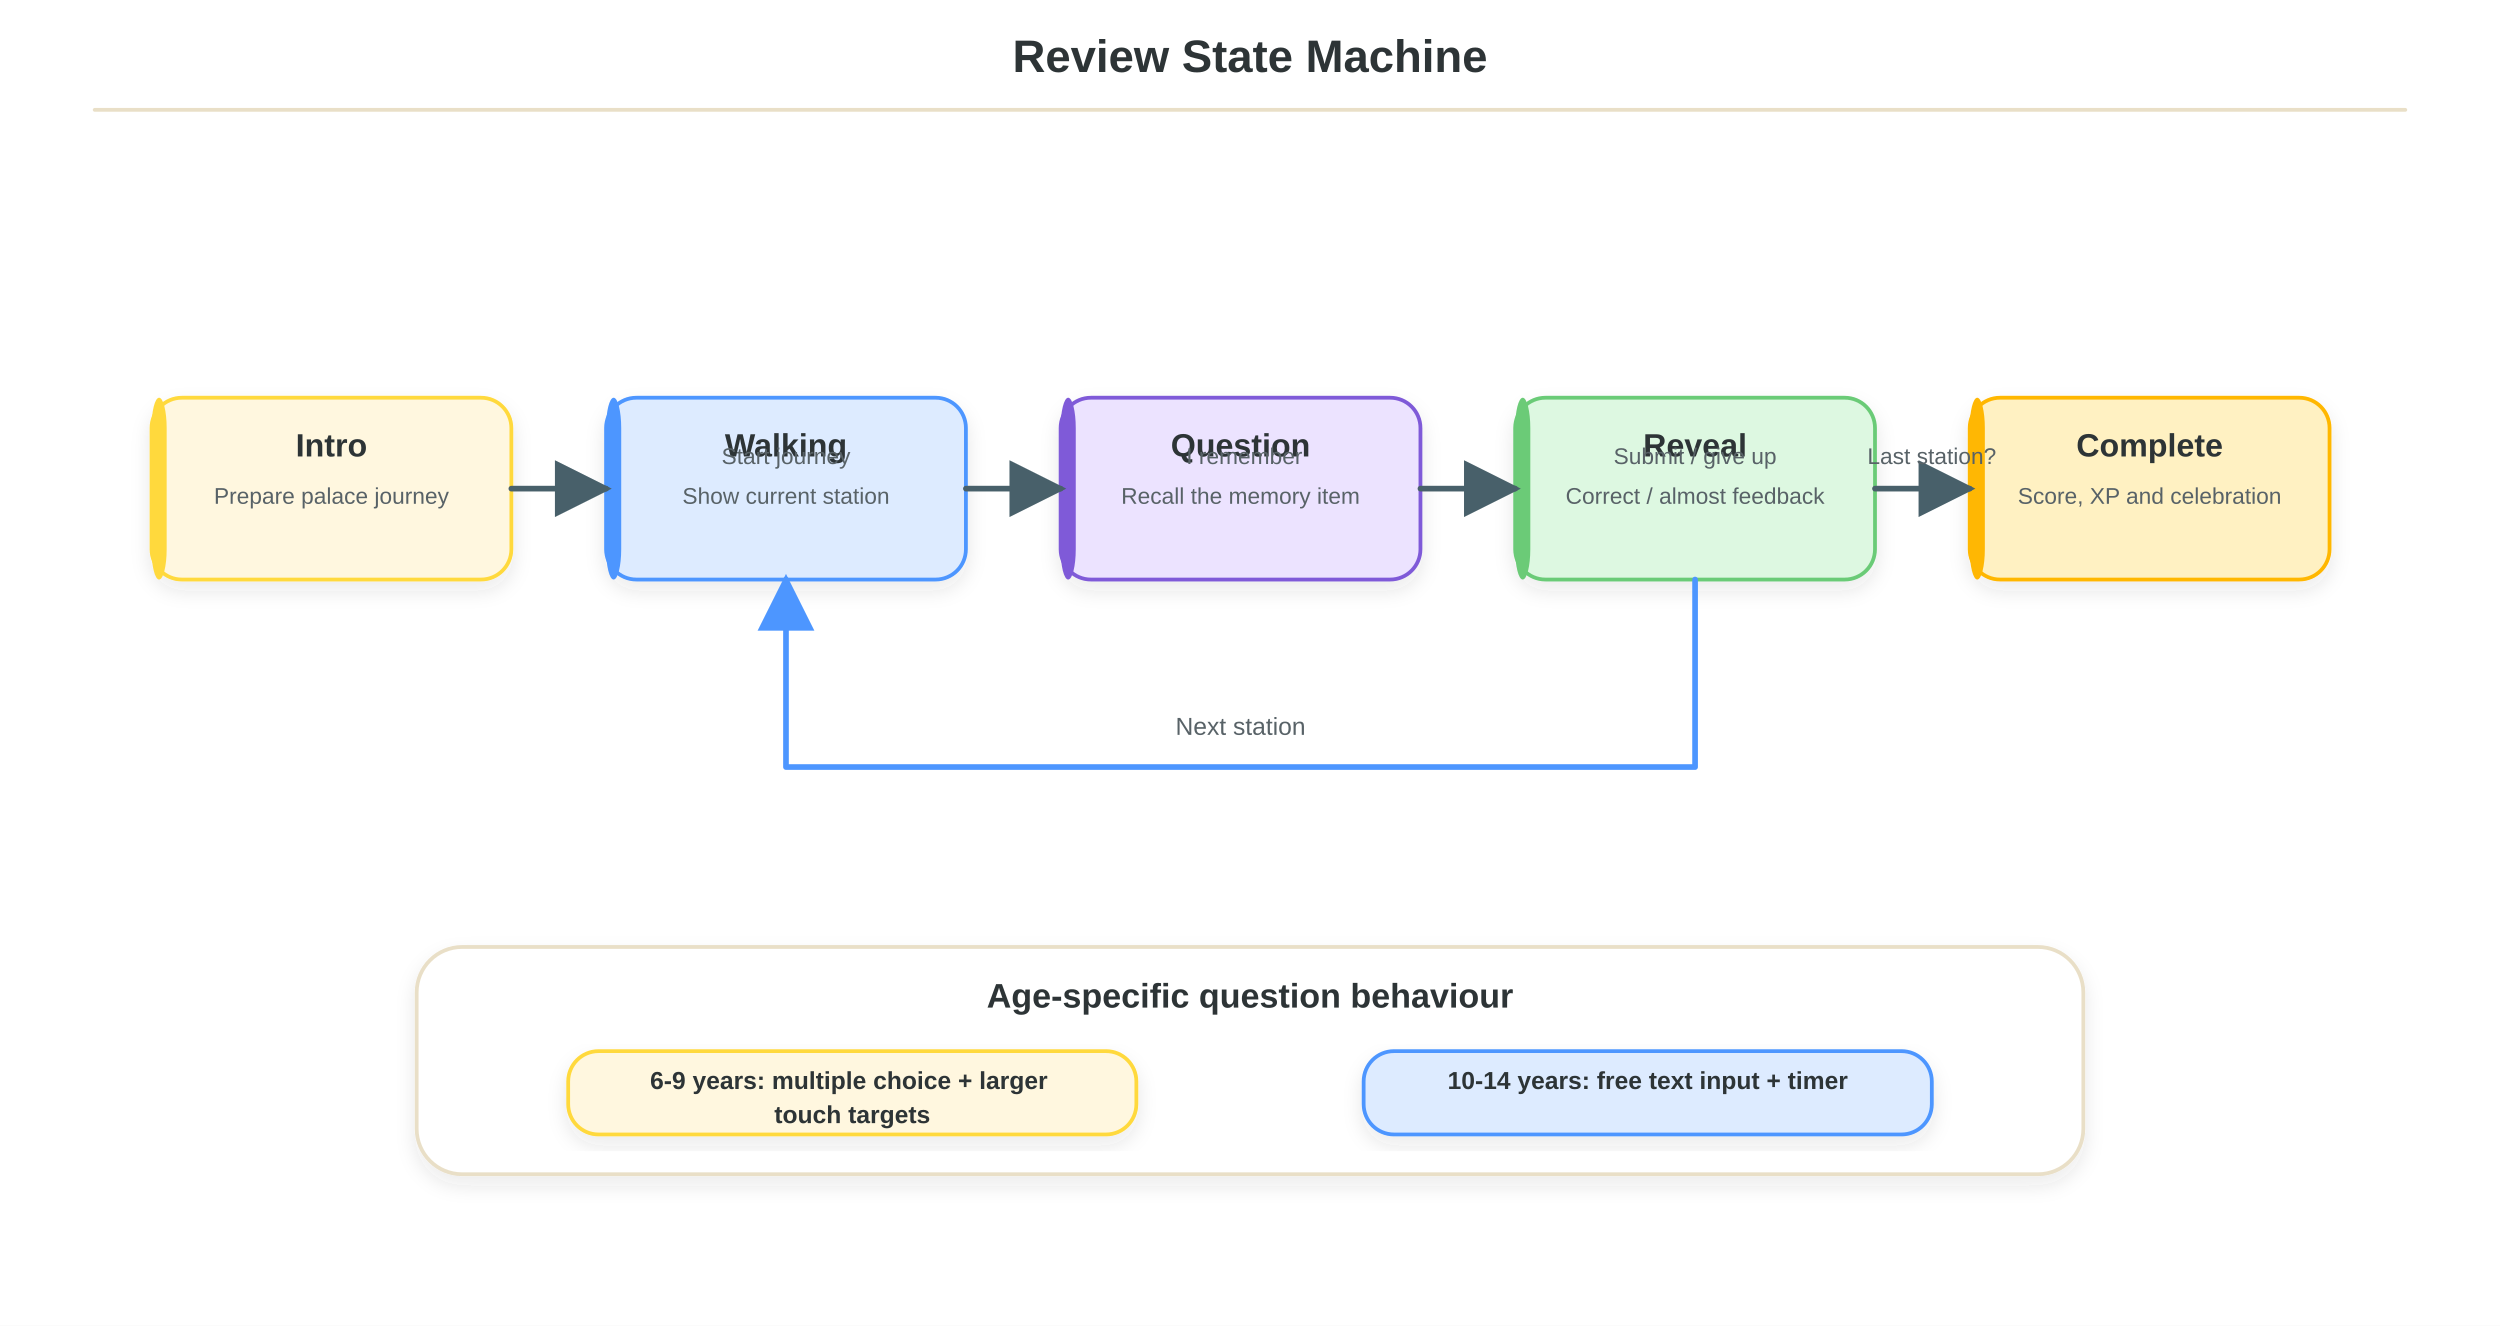
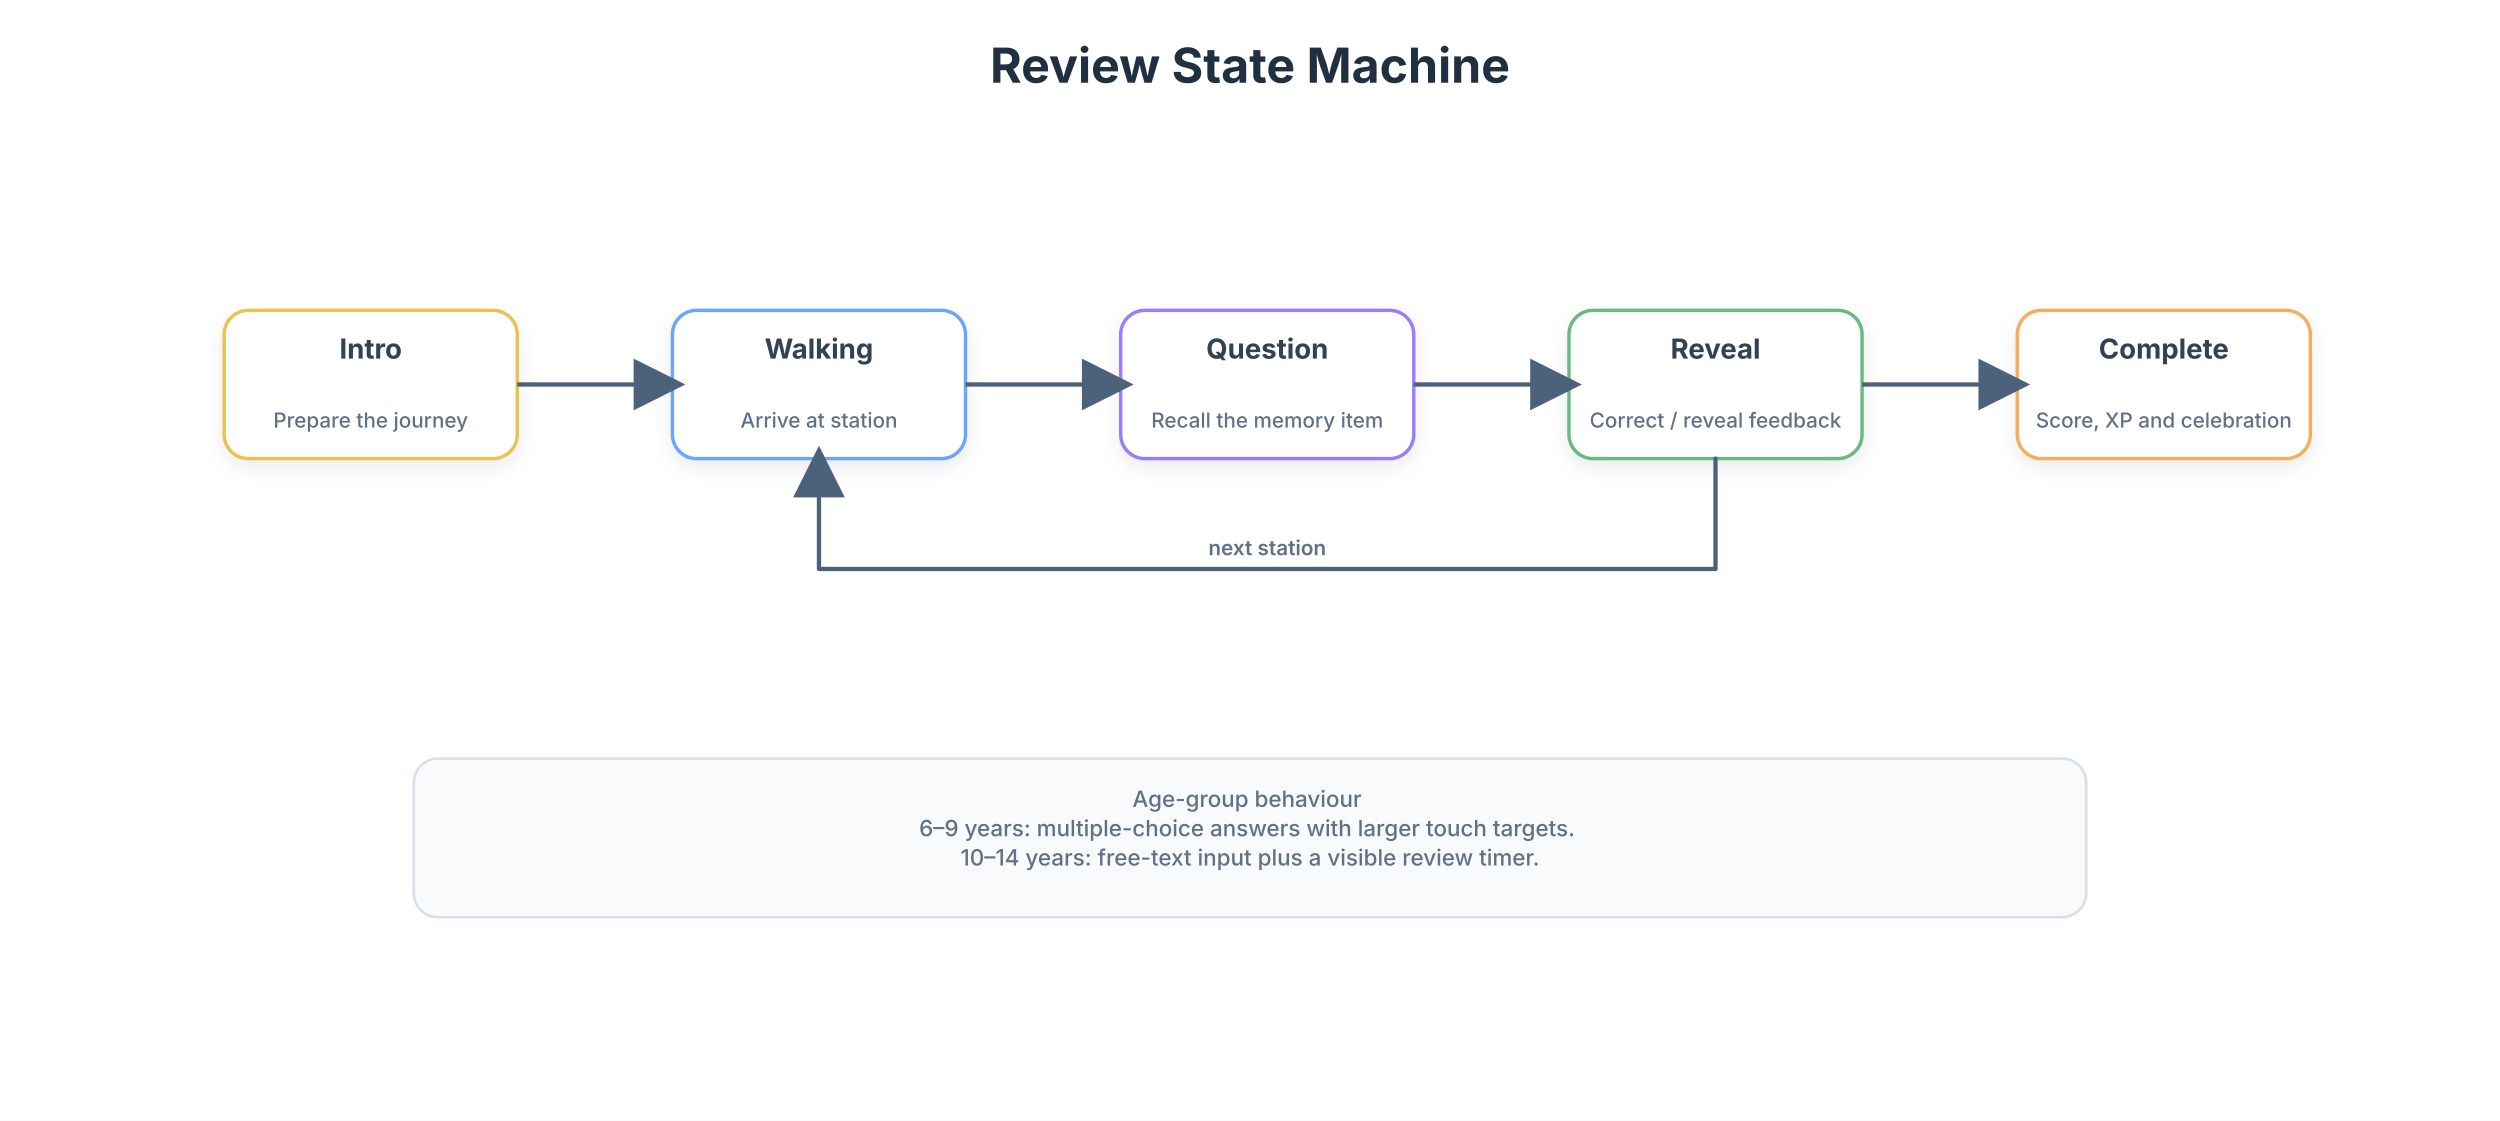
- <svg xmlns="http://www.w3.org/2000/svg" width="1320" height="700" viewBox="0 0 1320 700" role="img" aria-labelledby="title desc">
+ <svg xmlns="http://www.w3.org/2000/svg" width="1450" height="650" viewBox="0 0 1450 650" role="img" aria-label="Review State Machine">
  <defs>
-     <marker id="arrow" markerWidth="12" markerHeight="12" refX="10" refY="6" orient="auto" markerUnits="strokeWidth">
-       <path d="M 1 1 L 11 6 L 1 11 z" fill="#48606A" />
+     <marker id="arrow" markerWidth="12" markerHeight="12" refX="9" refY="6" orient="auto" markerUnits="strokeWidth">
+       <path d="M0,0 L12,6 L0,12 z" fill="#4C617A" />
    </marker>
-     <marker id="arrow-blue" markerWidth="12" markerHeight="12" refX="10" refY="6" orient="auto" markerUnits="strokeWidth">
-       <path d="M 1 1 L 11 6 L 1 11 z" fill="#4D96FF" />
-     </marker>
-     <filter id="shadow" x="-20%" y="-20%" width="140%" height="140%">
-       <feDropShadow dx="0" dy="5" stdDeviation="5" flood-color="#2D3436" flood-opacity="0.10" />
+     <filter id="shadow" x="-10%" y="-10%" width="120%" height="130%">
+       <feDropShadow dx="0" dy="4" stdDeviation="6" flood-color="#12253f" flood-opacity="0.08" />
    </filter>
  </defs>
-   <rect x="0" y="0" width="1320" height="700" fill="#FFFFFF" />
-   <text x="660.0" y="38" text-anchor="middle" font-family="Arial, Helvetica, sans-serif" font-size="24" font-weight="700" fill="#2D3436">Review State Machine</text>
-   <line x1="50" y1="58" x2="1270" y2="58" stroke="#E9DFC7" stroke-width="2" stroke-linecap="round" />
-   <rect x="80" y="210" width="190" height="96" rx="16" fill="#FFF7DF" stroke="#FFD93D" stroke-width="2" filter="url(#shadow)" />
-   <rect x="80" y="210" width="8" height="96" rx="16" fill="#FFD93D" stroke="#FFD93D" stroke-width="0" />
-   <text x="175.0" y="241" text-anchor="middle" font-family="Arial, Helvetica, sans-serif" font-size="17" font-weight="700" fill="#2D3436">
-     <tspan x="175.0" dy="0">Intro</tspan>
+   <rect width="100%" height="100%" fill="#FFFFFF" />
+   <text x="725.0" y="48" text-anchor="middle" font-family="Inter, Segoe UI, Arial, sans-serif" font-size="28" font-weight="700" fill="#203040">Review State Machine</text>
+   <rect x="130" y="180" width="170" height="86" rx="14" fill="#FFFFFF" stroke="#E9C351" stroke-width="2" filter="url(#shadow)" />
+   <text x="215.0" y="208" text-anchor="middle" font-family="Inter, Segoe UI, Arial, sans-serif" font-size="16" font-weight="700" fill="#324154">
+     <tspan x="215.0" dy="0">Intro</tspan>
  </text>
-   <text x="175.0" y="266" text-anchor="middle" font-family="Arial, Helvetica, sans-serif" font-size="12" font-weight="400" fill="#586267">
-     <tspan x="175.0" dy="0">Prepare palace journey</tspan>
+   <text x="215.0" y="248" text-anchor="middle" font-family="Inter, Segoe UI, Arial, sans-serif" font-size="12" font-weight="500" fill="#607086">
+     <tspan x="215.0" dy="0">Prepare the journey</tspan>
  </text>
-   <rect x="320" y="210" width="190" height="96" rx="16" fill="#DDEBFF" stroke="#4D96FF" stroke-width="2" filter="url(#shadow)" />
-   <rect x="320" y="210" width="8" height="96" rx="16" fill="#4D96FF" stroke="#4D96FF" stroke-width="0" />
-   <text x="415.0" y="241" text-anchor="middle" font-family="Arial, Helvetica, sans-serif" font-size="17" font-weight="700" fill="#2D3436">
-     <tspan x="415.0" dy="0">Walking</tspan>
+   <rect x="390" y="180" width="170" height="86" rx="14" fill="#FFFFFF" stroke="#6AA5FF" stroke-width="2" filter="url(#shadow)" />
+   <text x="475.0" y="208" text-anchor="middle" font-family="Inter, Segoe UI, Arial, sans-serif" font-size="16" font-weight="700" fill="#324154">
+     <tspan x="475.0" dy="0">Walking</tspan>
  </text>
-   <text x="415.0" y="266" text-anchor="middle" font-family="Arial, Helvetica, sans-serif" font-size="12" font-weight="400" fill="#586267">
-     <tspan x="415.0" dy="0">Show current station</tspan>
+   <text x="475.0" y="248" text-anchor="middle" font-family="Inter, Segoe UI, Arial, sans-serif" font-size="12" font-weight="500" fill="#607086">
+     <tspan x="475.0" dy="0">Arrive at station</tspan>
  </text>
-   <rect x="560" y="210" width="190" height="96" rx="16" fill="#ECE3FF" stroke="#7F5AD8" stroke-width="2" filter="url(#shadow)" />
-   <rect x="560" y="210" width="8" height="96" rx="16" fill="#7F5AD8" stroke="#7F5AD8" stroke-width="0" />
-   <text x="655.0" y="241" text-anchor="middle" font-family="Arial, Helvetica, sans-serif" font-size="17" font-weight="700" fill="#2D3436">
-     <tspan x="655.0" dy="0">Question</tspan>
+   <rect x="650" y="180" width="170" height="86" rx="14" fill="#FFFFFF" stroke="#9A7BFF" stroke-width="2" filter="url(#shadow)" />
+   <text x="735.0" y="208" text-anchor="middle" font-family="Inter, Segoe UI, Arial, sans-serif" font-size="16" font-weight="700" fill="#324154">
+     <tspan x="735.0" dy="0">Question</tspan>
  </text>
-   <text x="655.0" y="266" text-anchor="middle" font-family="Arial, Helvetica, sans-serif" font-size="12" font-weight="400" fill="#586267">
-     <tspan x="655.0" dy="0">Recall the memory item</tspan>
+   <text x="735.0" y="248" text-anchor="middle" font-family="Inter, Segoe UI, Arial, sans-serif" font-size="12" font-weight="500" fill="#607086">
+     <tspan x="735.0" dy="0">Recall the memory item</tspan>
  </text>
-   <rect x="800" y="210" width="190" height="96" rx="16" fill="#DDF8E1" stroke="#6BCB77" stroke-width="2" filter="url(#shadow)" />
-   <rect x="800" y="210" width="8" height="96" rx="16" fill="#6BCB77" stroke="#6BCB77" stroke-width="0" />
-   <text x="895.0" y="241" text-anchor="middle" font-family="Arial, Helvetica, sans-serif" font-size="17" font-weight="700" fill="#2D3436">
-     <tspan x="895.0" dy="0">Reveal</tspan>
+   <rect x="910" y="180" width="170" height="86" rx="14" fill="#FFFFFF" stroke="#68B984" stroke-width="2" filter="url(#shadow)" />
+   <text x="995.0" y="208" text-anchor="middle" font-family="Inter, Segoe UI, Arial, sans-serif" font-size="16" font-weight="700" fill="#324154">
+     <tspan x="995.0" dy="0">Reveal</tspan>
  </text>
-   <text x="895.0" y="266" text-anchor="middle" font-family="Arial, Helvetica, sans-serif" font-size="12" font-weight="400" fill="#586267">
-     <tspan x="895.0" dy="0">Correct / almost feedback</tspan>
+   <text x="995.0" y="248" text-anchor="middle" font-family="Inter, Segoe UI, Arial, sans-serif" font-size="12" font-weight="500" fill="#607086">
+     <tspan x="995.0" dy="0">Correct / reveal feedback</tspan>
  </text>
-   <rect x="1040" y="210" width="190" height="96" rx="16" fill="#FFF1C2" stroke="#FFB703" stroke-width="2" filter="url(#shadow)" />
-   <rect x="1040" y="210" width="8" height="96" rx="16" fill="#FFB703" stroke="#FFB703" stroke-width="0" />
-   <text x="1135.0" y="241" text-anchor="middle" font-family="Arial, Helvetica, sans-serif" font-size="17" font-weight="700" fill="#2D3436">
-     <tspan x="1135.0" dy="0">Complete</tspan>
+   <rect x="1170" y="180" width="170" height="86" rx="14" fill="#FFFFFF" stroke="#F6AE5D" stroke-width="2" filter="url(#shadow)" />
+   <text x="1255.0" y="208" text-anchor="middle" font-family="Inter, Segoe UI, Arial, sans-serif" font-size="16" font-weight="700" fill="#324154">
+     <tspan x="1255.0" dy="0">Complete</tspan>
  </text>
-   <text x="1135.0" y="266" text-anchor="middle" font-family="Arial, Helvetica, sans-serif" font-size="12" font-weight="400" fill="#586267">
-     <tspan x="1135.0" dy="0">Score, XP and celebration</tspan>
+   <text x="1255.0" y="248" text-anchor="middle" font-family="Inter, Segoe UI, Arial, sans-serif" font-size="12" font-weight="500" fill="#607086">
+     <tspan x="1255.0" dy="0">Score, XP and celebration</tspan>
  </text>
-   <line x1="270" y1="258" x2="320" y2="258" stroke="#48606A" stroke-width="3" stroke-linecap="round" marker-end="url(#arrow)" />
-   <line x1="510" y1="258" x2="560" y2="258" stroke="#48606A" stroke-width="3" stroke-linecap="round" marker-end="url(#arrow)" />
-   <line x1="750" y1="258" x2="800" y2="258" stroke="#48606A" stroke-width="3" stroke-linecap="round" marker-end="url(#arrow)" />
-   <line x1="990" y1="258" x2="1040" y2="258" stroke="#48606A" stroke-width="3" stroke-linecap="round" marker-end="url(#arrow)" />
-   <text x="415" y="245" text-anchor="middle" font-family="Arial, Helvetica, sans-serif" font-size="12" font-weight="400" fill="#586267">
-     <tspan x="415" dy="0">Start journey</tspan>
-   </text>
-   <text x="657" y="245" text-anchor="middle" font-family="Arial, Helvetica, sans-serif" font-size="12" font-weight="400" fill="#586267">
-     <tspan x="657" dy="0">I remember</tspan>
-   </text>
-   <text x="895" y="245" text-anchor="middle" font-family="Arial, Helvetica, sans-serif" font-size="12" font-weight="400" fill="#586267">
-     <tspan x="895" dy="0">Submit / give up</tspan>
-   </text>
-   <text x="1020" y="245" text-anchor="middle" font-family="Arial, Helvetica, sans-serif" font-size="12" font-weight="400" fill="#586267">
-     <tspan x="1020" dy="0">Last station?</tspan>
-   </text>
-   <polyline points="895,306 895,405 415,405 415,306" fill="none" stroke="#4D96FF" stroke-width="3" stroke-linecap="round" stroke-linejoin="round" marker-end="url(#arrow-blue)" />
-   <text x="655" y="388" text-anchor="middle" font-family="Arial, Helvetica, sans-serif" font-size="13" font-weight="400" fill="#586267">
-     <tspan x="655" dy="0">Next station</tspan>
-   </text>
-   <rect x="220" y="500" width="880" height="120" rx="24" fill="#FFFFFF" stroke="#E9DFC7" stroke-width="2" filter="url(#shadow)" />
-   <text x="660" y="532" text-anchor="middle" font-family="Arial, Helvetica, sans-serif" font-size="18" font-weight="700" fill="#2D3436">Age-specific question behaviour</text>
-   <rect x="300" y="555" width="300" height="44" rx="16" fill="#FFF7DF" stroke="#FFD93D" stroke-width="2" filter="url(#shadow)" />
-   <text x="450.0" y="575.0" text-anchor="middle" font-family="Arial, Helvetica, sans-serif" font-size="13" font-weight="700" fill="#2D3436">
-     <tspan x="450.0" dy="0">6-9 years: multiple choice + larger</tspan>
-     <tspan x="450.0" dy="18">touch targets</tspan>
-   </text>
-   <rect x="720" y="555" width="300" height="44" rx="16" fill="#DDEBFF" stroke="#4D96FF" stroke-width="2" filter="url(#shadow)" />
-   <text x="870.0" y="575.0" text-anchor="middle" font-family="Arial, Helvetica, sans-serif" font-size="13" font-weight="700" fill="#2D3436">
-     <tspan x="870.0" dy="0">10-14 years: free text input + timer</tspan>
+   <line x1="300" y1="223" x2="390" y2="223" stroke="#4C617A" stroke-width="2.5" marker-end="url(#arrow)" />
+   <line x1="560" y1="223" x2="650" y2="223" stroke="#4C617A" stroke-width="2.5" marker-end="url(#arrow)" />
+   <line x1="820" y1="223" x2="910" y2="223" stroke="#4C617A" stroke-width="2.5" marker-end="url(#arrow)" />
+   <line x1="1080" y1="223" x2="1170" y2="223" stroke="#4C617A" stroke-width="2.5" marker-end="url(#arrow)" />
+   <path d="M 995 266 L 995 330 L 475 330 L 475 266" fill="none" stroke="#4C617A" stroke-width="2.5" marker-end="url(#arrow)" stroke-linejoin="round" stroke-linecap="round" />
+   <text x="735.0" y="322.0" text-anchor="middle" font-family="Inter, Segoe UI, Arial, sans-serif" font-size="12" font-weight="600" fill="#607086">next station</text>
+   <rect x="240" y="440" width="970" height="92" rx="14" fill="#F8FAFC" stroke="#D7E0EA" stroke-width="1.5" />
+   <text x="725.0" y="468" text-anchor="middle" font-family="Inter, Segoe UI, Arial, sans-serif" font-size="13" font-weight="500" fill="#607086">
+     <tspan x="725.0" dy="0">Age-group behaviour</tspan>
+     <tspan x="725.0" dy="17">6–9 years: multiple-choice answers with larger touch targets.</tspan>
+     <tspan x="725.0" dy="17">10–14 years: free-text input plus a visible review timer.</tspan>
  </text>
</svg>
